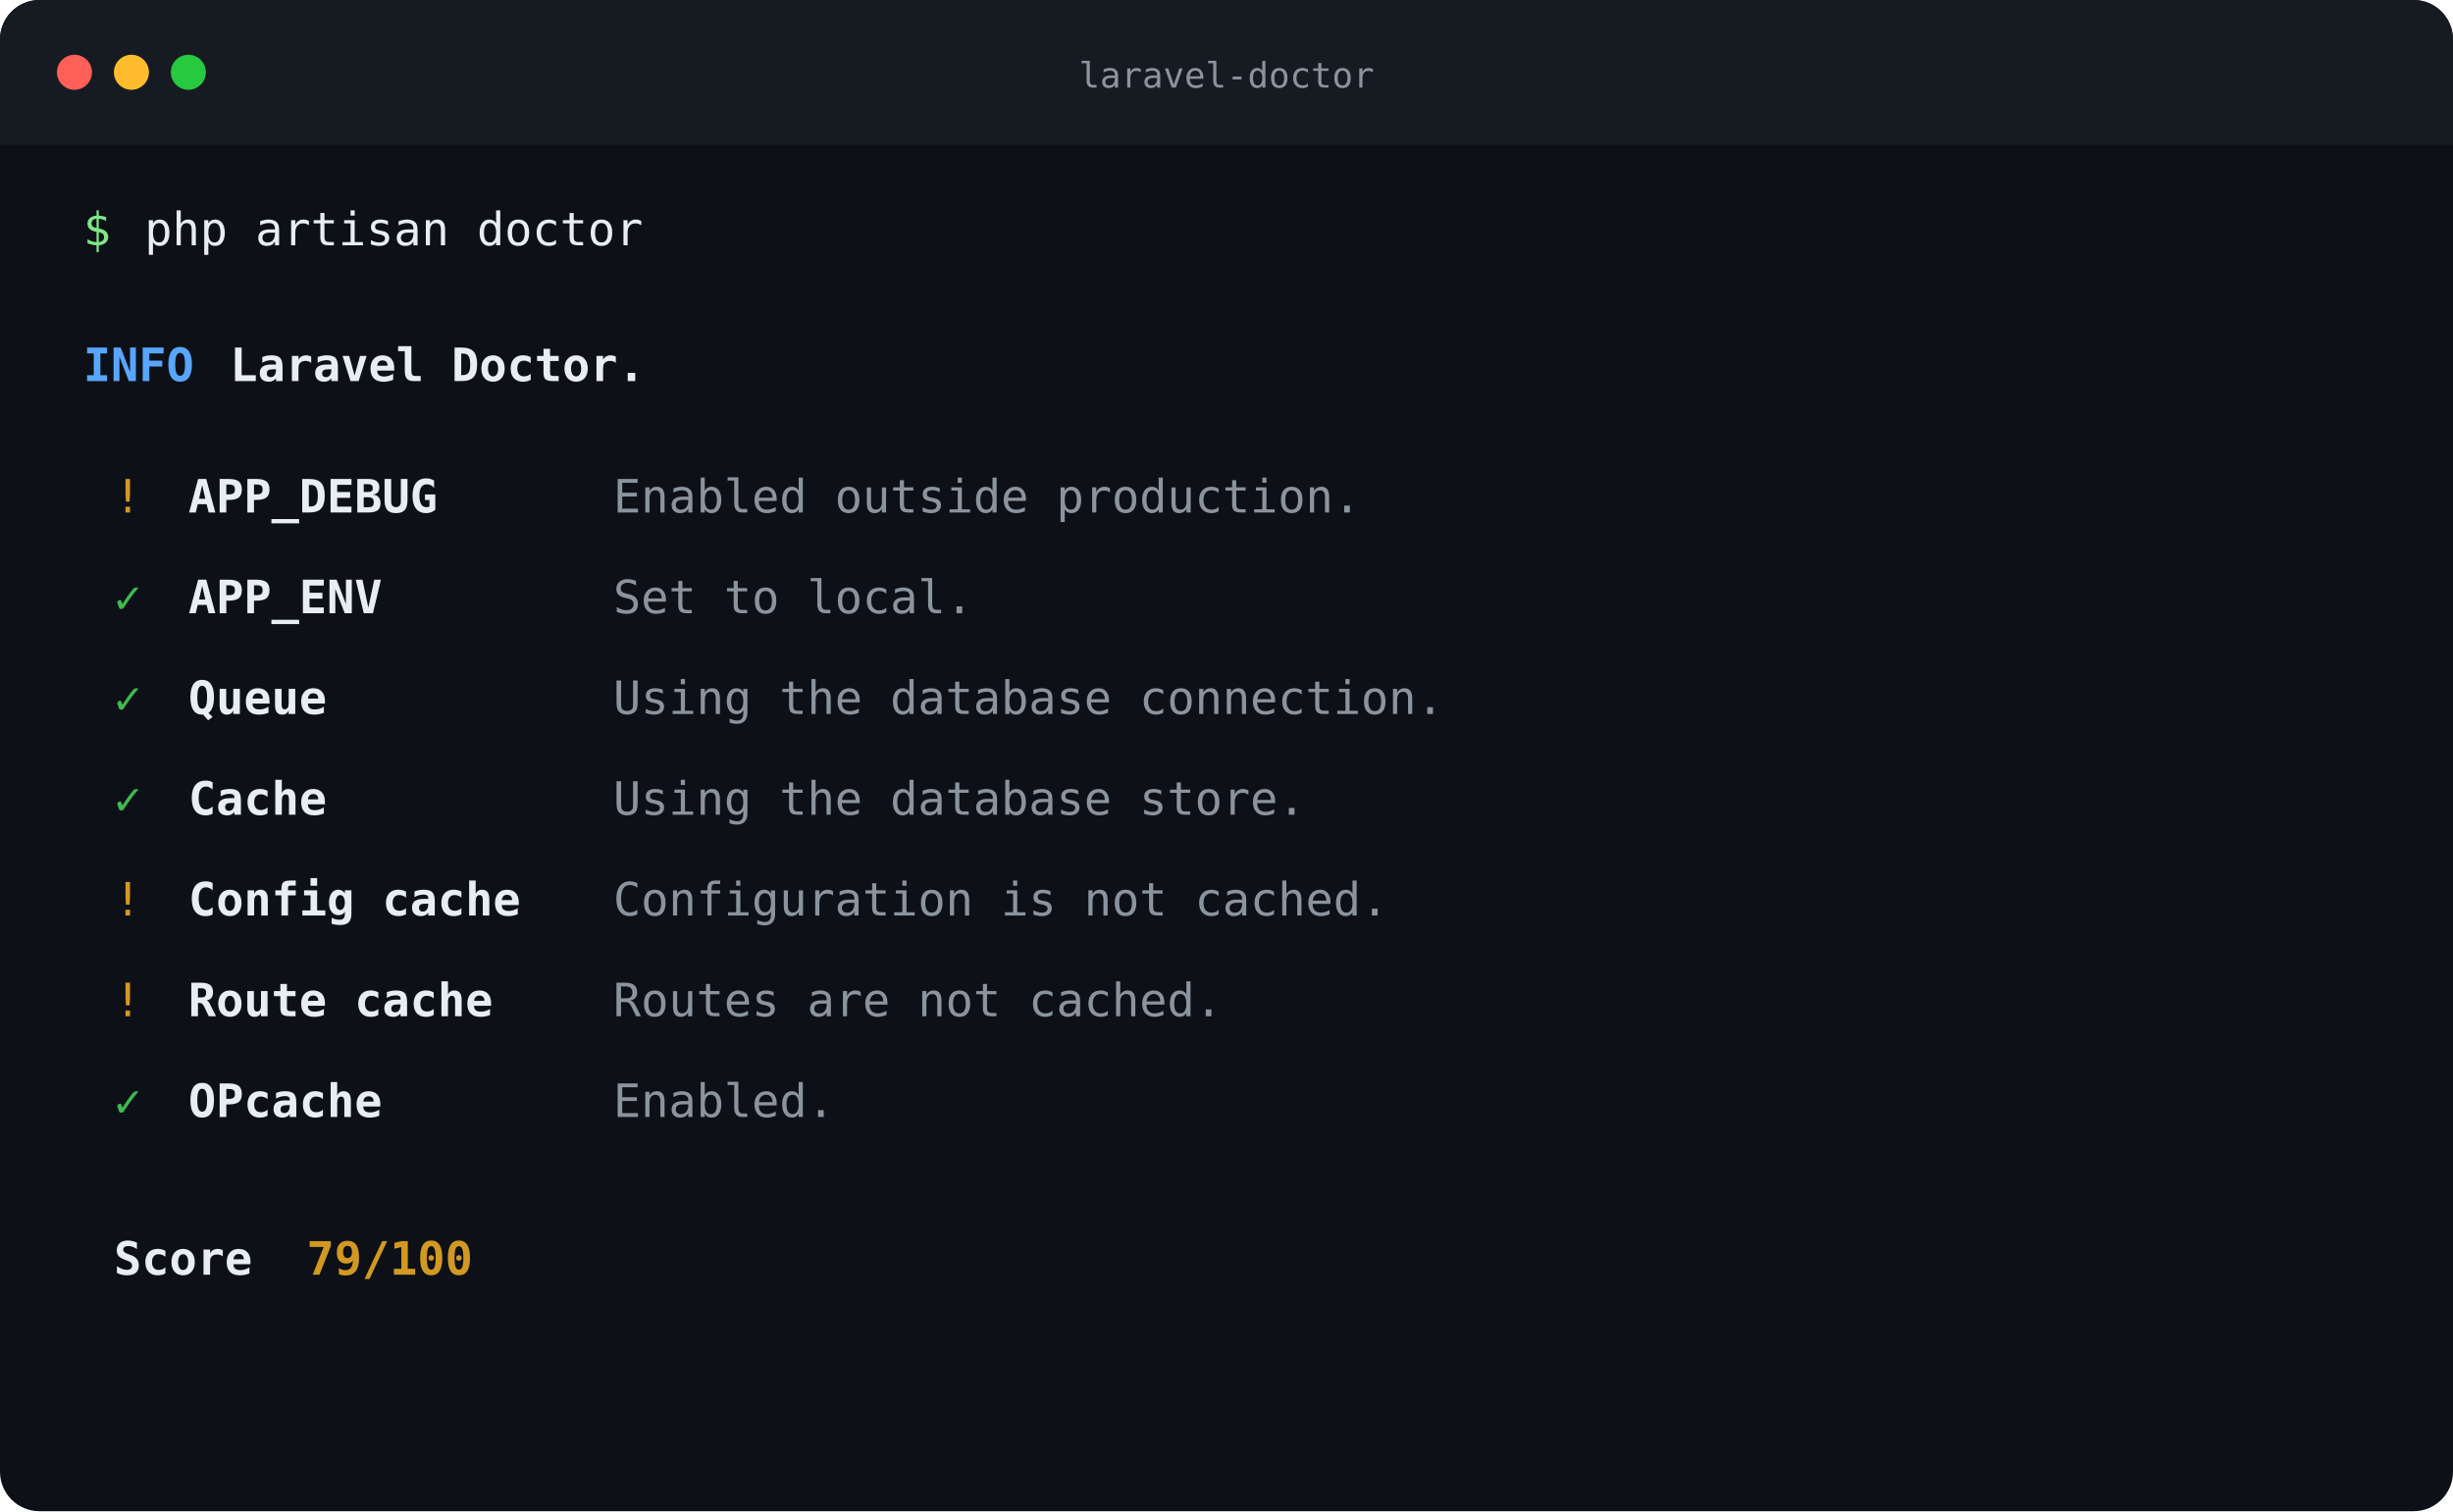
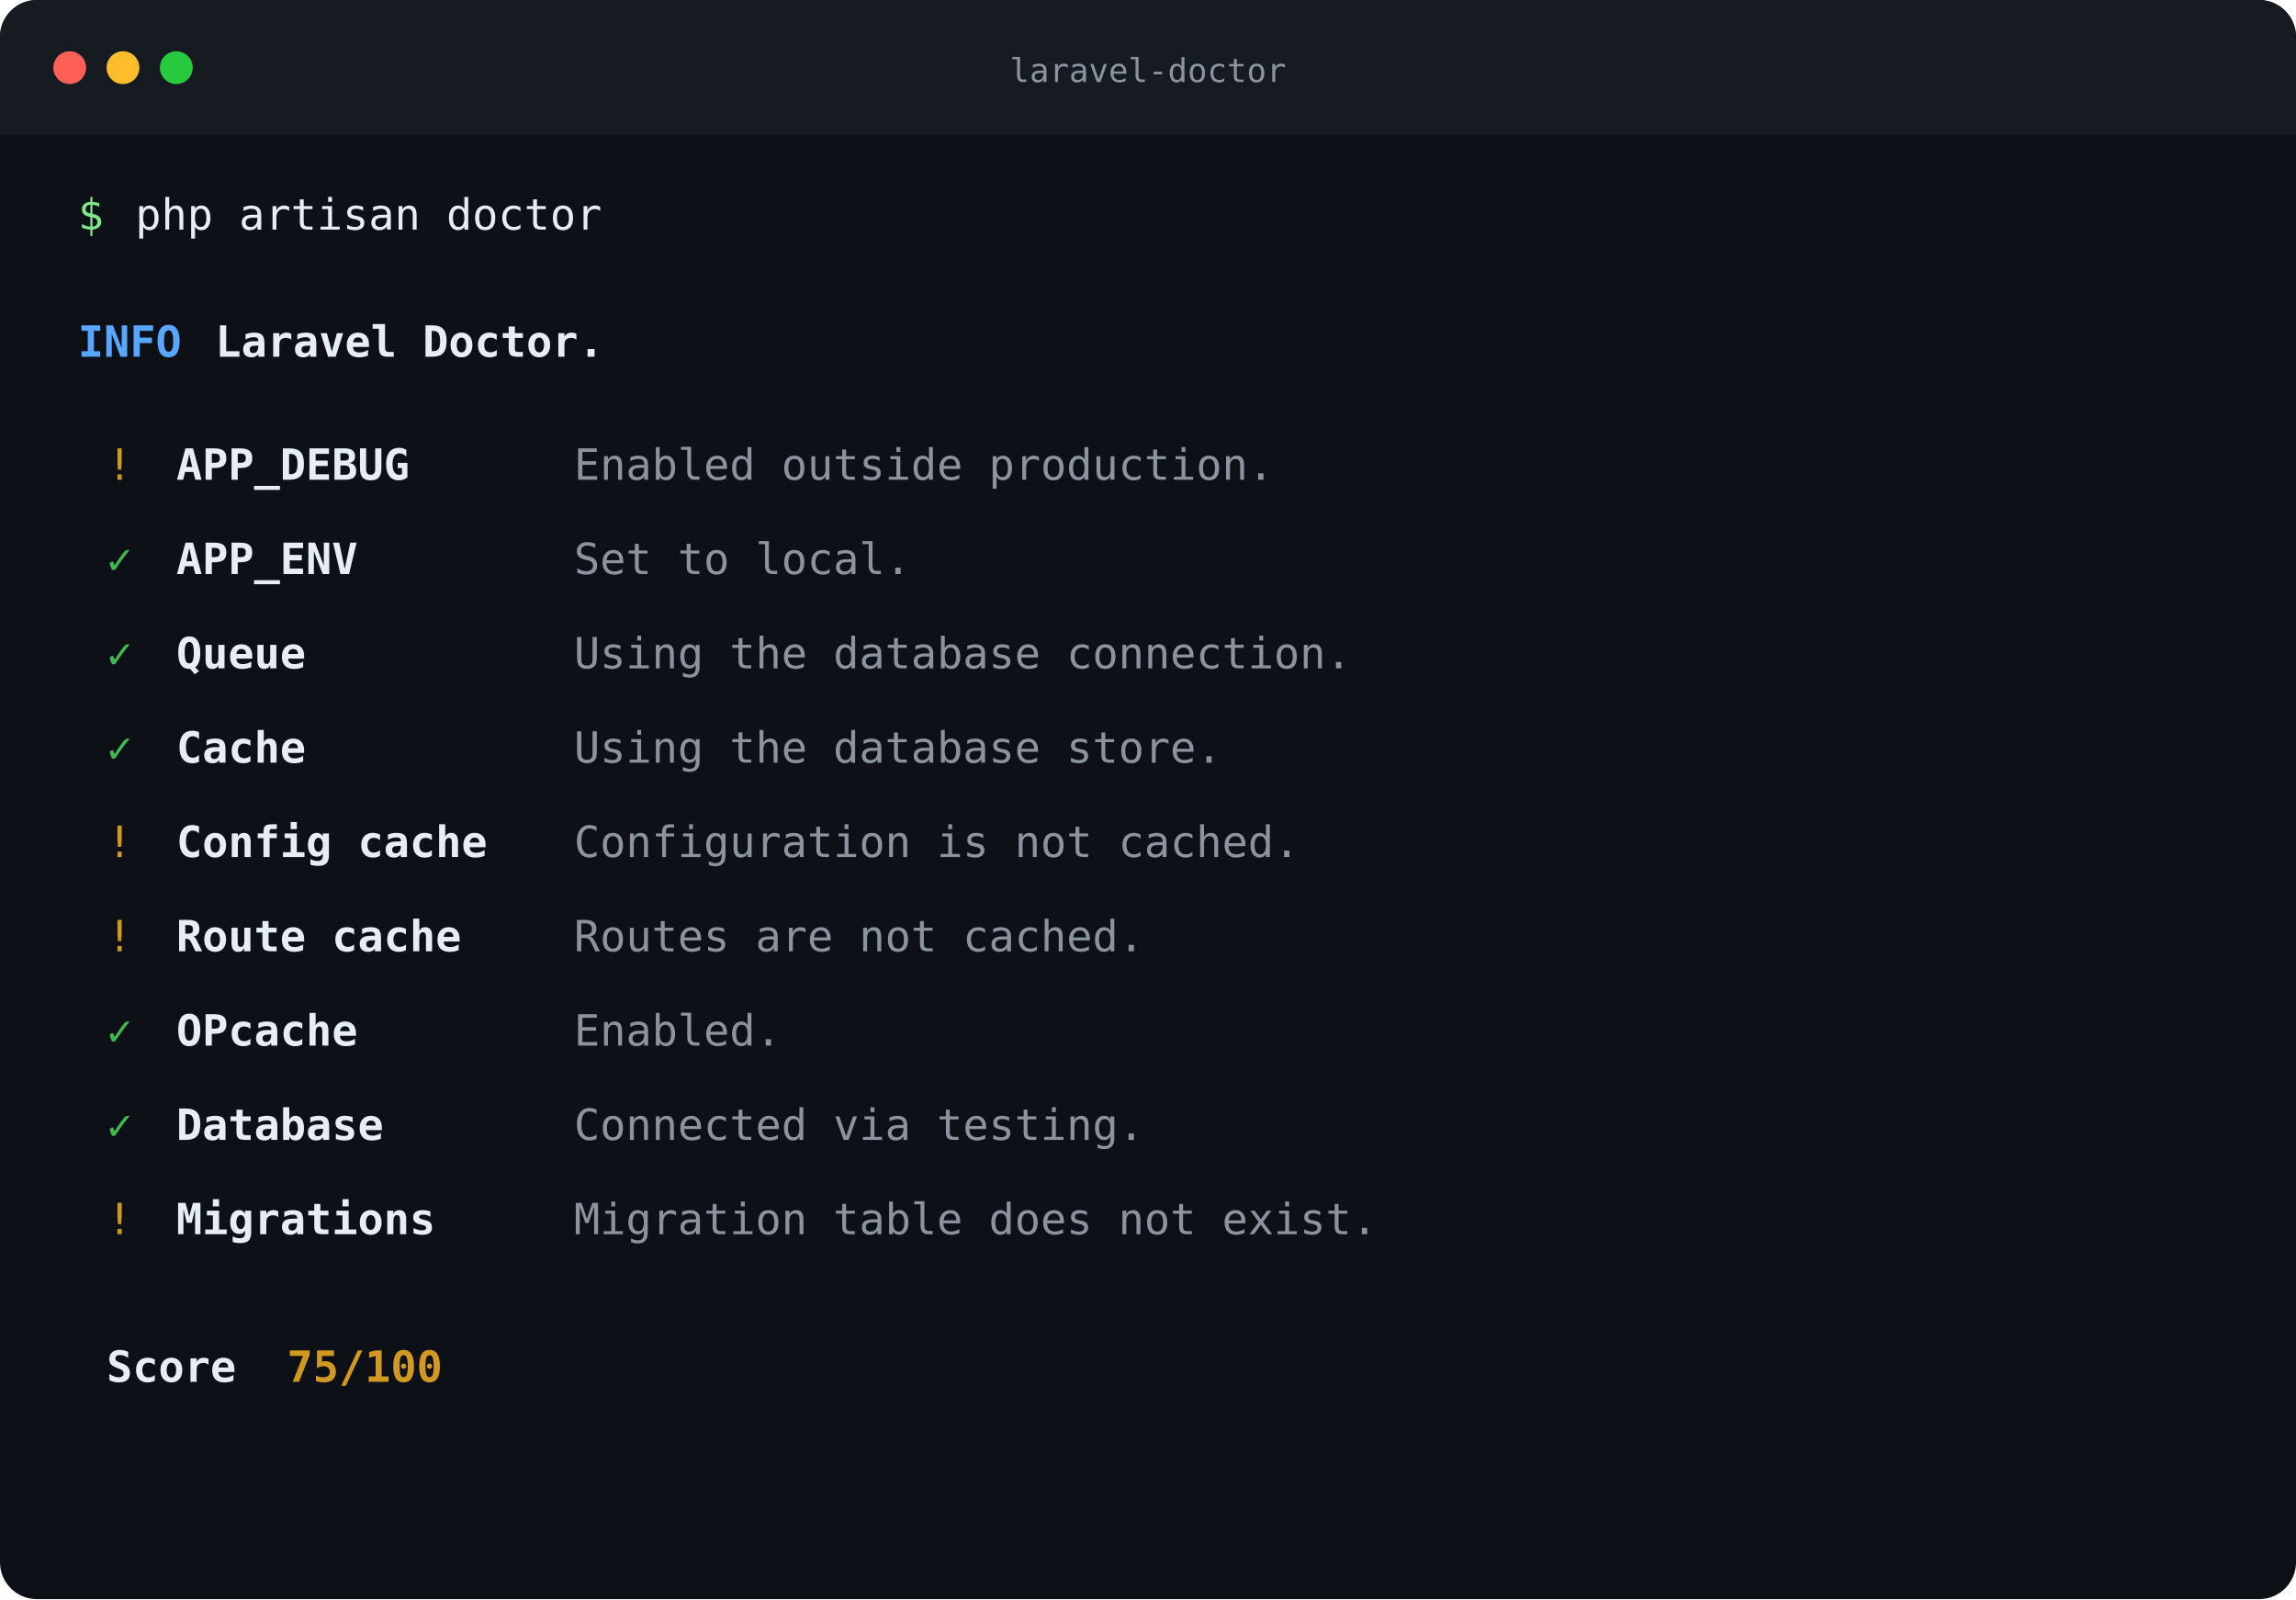
- <svg xmlns="http://www.w3.org/2000/svg" width="1120" height="690" viewBox="0 0 1120 690">
-   <rect width="1120" height="690" rx="18" fill="#0d1117" />
+ <svg xmlns="http://www.w3.org/2000/svg" width="1120" height="780" viewBox="0 0 1120 780">
+   <rect width="1120" height="780" rx="18" fill="#0d1117" />
  <path d="M18 0h1084a18 18 0 0 1 18 18v48H0V18A18 18 0 0 1 18 0Z" fill="#161b22" />
  <circle cx="34" cy="33" r="8" fill="#ff5f56" />
  <circle cx="60" cy="33" r="8" fill="#ffbd2e" />
  <circle cx="86" cy="33" r="8" fill="#27c93f" />
  <text x="560" y="40" text-anchor="middle" fill="#8b949e" font-family="Menlo, monospace" font-size="16">laravel-doctor</text>
  <g font-family="Menlo, monospace" font-size="21">
    <text x="38" y="112" fill="#7ee787">$</text>
    <text x="66" y="112" fill="#e6edf3">php artisan doctor</text>
    <text x="38" y="174" fill="#58a6ff" font-weight="bold">INFO</text>
    <text x="105" y="174" fill="#e6edf3" font-weight="bold">Laravel Doctor.</text>
    <text x="52" y="234" fill="#d29922">!</text>
    <text x="86" y="234" fill="#e6edf3" font-weight="bold">APP_DEBUG</text>
    <text x="280" y="234" fill="#8b949e">Enabled outside production.</text>
    <text x="52" y="280" fill="#3fb950">✓</text>
    <text x="86" y="280" fill="#e6edf3" font-weight="bold">APP_ENV</text>
    <text x="280" y="280" fill="#8b949e">Set to local.</text>
    <text x="52" y="326" fill="#3fb950">✓</text>
    <text x="86" y="326" fill="#e6edf3" font-weight="bold">Queue</text>
    <text x="280" y="326" fill="#8b949e">Using the database connection.</text>
    <text x="52" y="372" fill="#3fb950">✓</text>
    <text x="86" y="372" fill="#e6edf3" font-weight="bold">Cache</text>
    <text x="280" y="372" fill="#8b949e">Using the database store.</text>
    <text x="52" y="418" fill="#d29922">!</text>
    <text x="86" y="418" fill="#e6edf3" font-weight="bold">Config cache</text>
    <text x="280" y="418" fill="#8b949e">Configuration is not cached.</text>
    <text x="52" y="464" fill="#d29922">!</text>
    <text x="86" y="464" fill="#e6edf3" font-weight="bold">Route cache</text>
    <text x="280" y="464" fill="#8b949e">Routes are not cached.</text>
    <text x="52" y="510" fill="#3fb950">✓</text>
    <text x="86" y="510" fill="#e6edf3" font-weight="bold">OPcache</text>
    <text x="280" y="510" fill="#8b949e">Enabled.</text>
-     <text x="52" y="582" fill="#e6edf3" font-weight="bold">Score</text>
-     <text x="140" y="582" fill="#d29922" font-weight="bold">79/100</text>
+     <text x="52" y="556" fill="#3fb950">✓</text>
+     <text x="86" y="556" fill="#e6edf3" font-weight="bold">Database</text>
+     <text x="280" y="556" fill="#8b949e">Connected via testing.</text>
+     <text x="52" y="602" fill="#d29922">!</text>
+     <text x="86" y="602" fill="#e6edf3" font-weight="bold">Migrations</text>
+     <text x="280" y="602" fill="#8b949e">Migration table does not exist.</text>
+     <text x="52" y="674" fill="#e6edf3" font-weight="bold">Score</text>
+     <text x="140" y="674" fill="#d29922" font-weight="bold">75/100</text>
  </g>
</svg>
